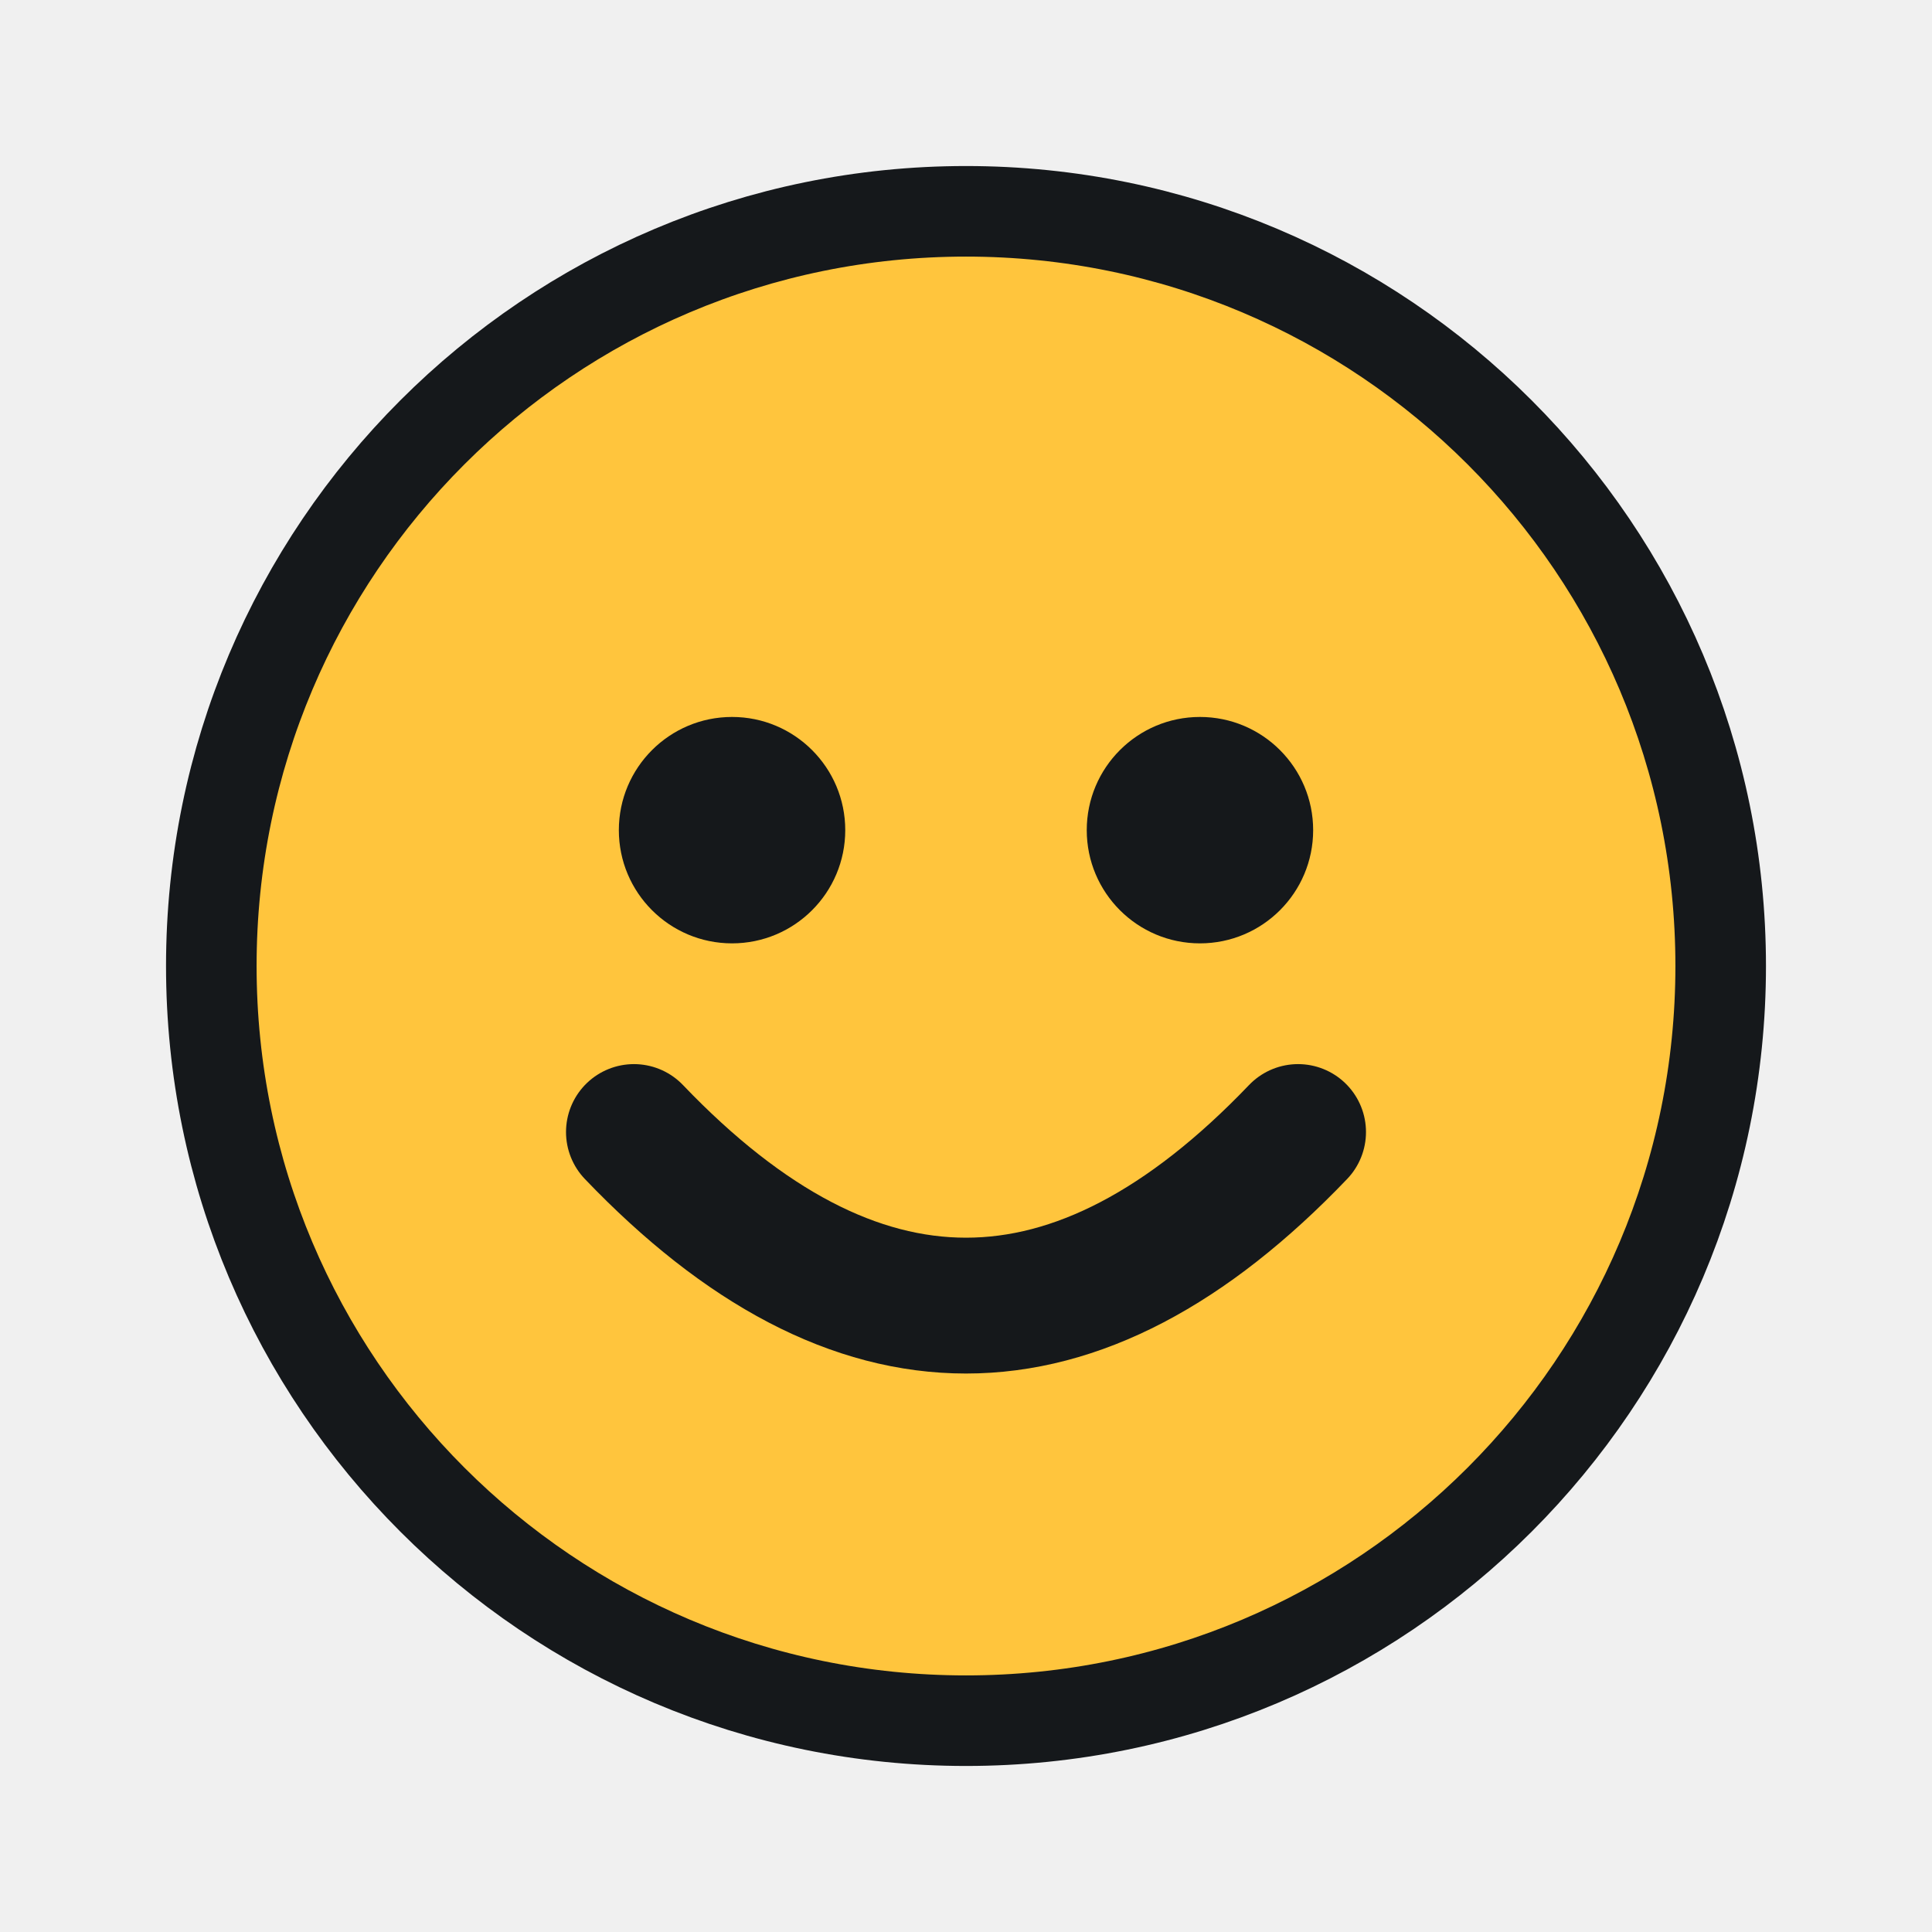
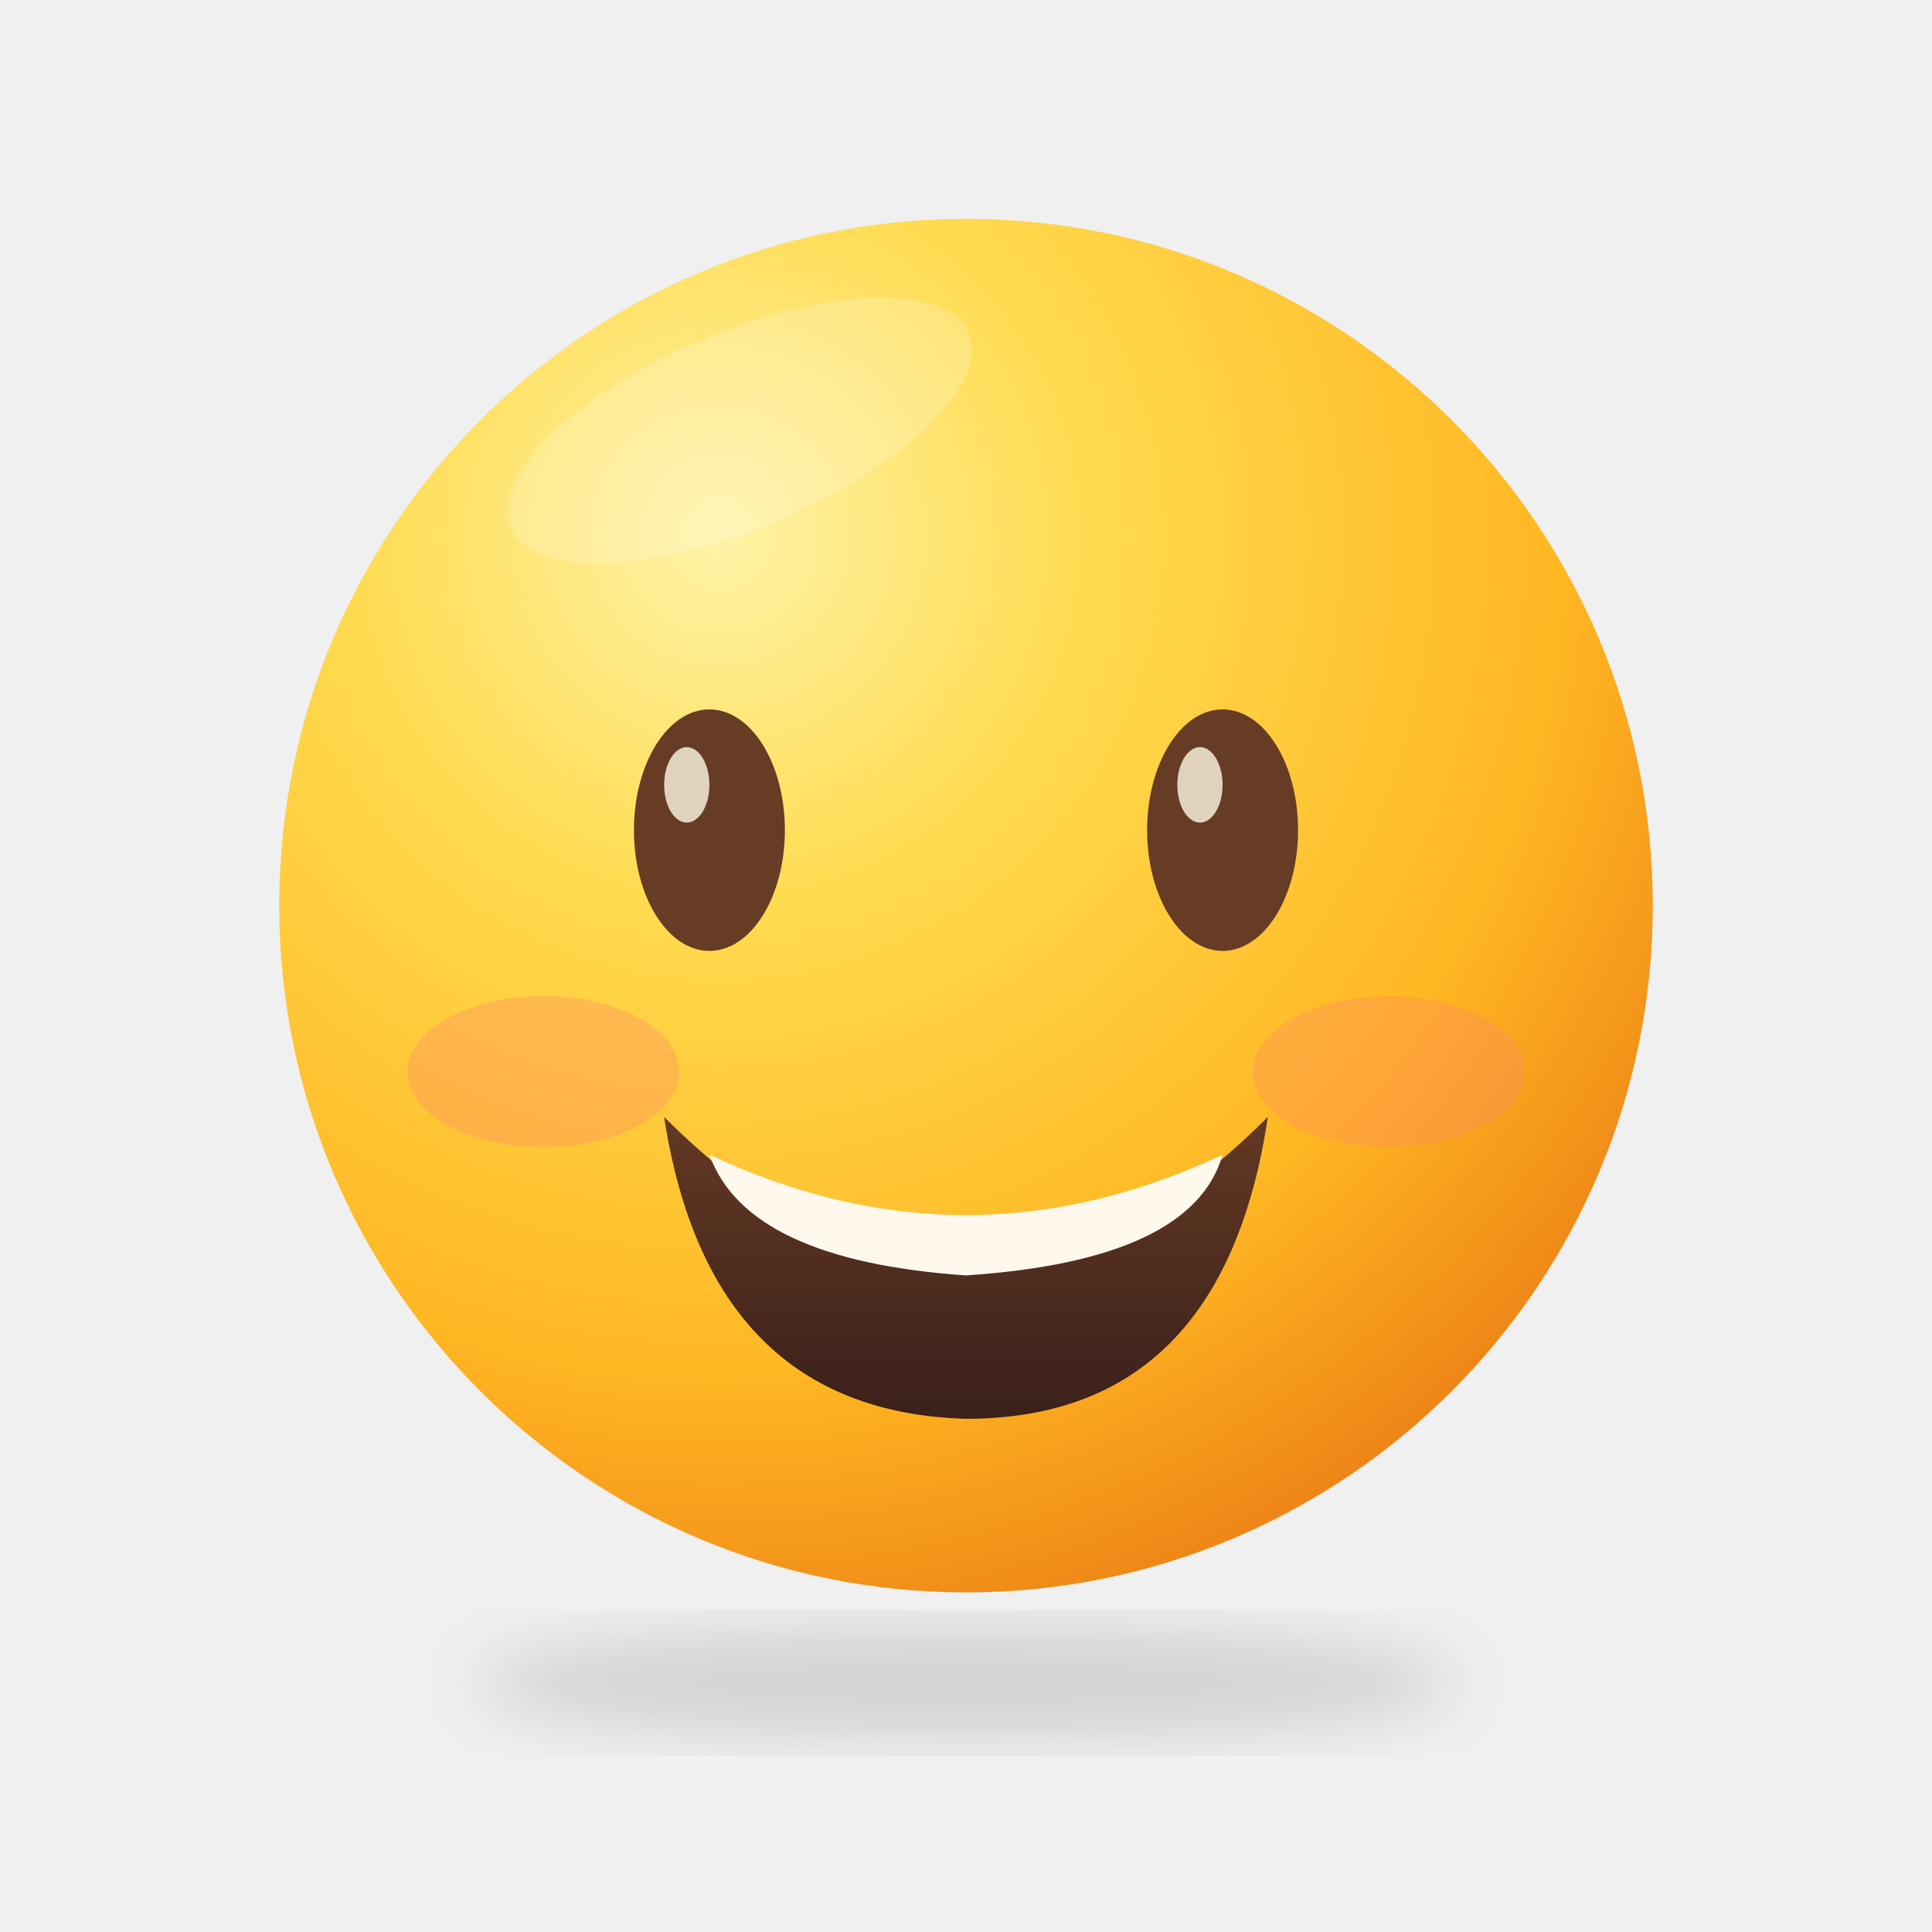
<svg xmlns="http://www.w3.org/2000/svg" viewBox="0 0 256 256">
-   <circle cx="128" cy="128" r="100" fill="#FFC53D" stroke="#15181B" stroke-width="12" />
-   <circle cx="97" cy="110" r="15" fill="#15181B" />
-   <circle cx="159" cy="110" r="15" fill="#15181B" />
-   <path d="M84 150q44 46 88 0" fill="none" stroke="#15181B" stroke-width="18" stroke-linecap="round" />
+   <defs>
+     <radialGradient id="gold" cx=".32" cy=".23" r=".84">
+       <stop stop-color="#fff3a8" />
+       <stop offset=".32" stop-color="#ffdb50" />
+       <stop offset=".73" stop-color="#ffb722" />
+       <stop offset="1" stop-color="#ed8216" />
+     </radialGradient>
+     <radialGradient id="pink" cx=".32" cy=".2" r=".9">
+       <stop stop-color="#ffb4bf" />
+       <stop offset=".3" stop-color="#ff6b85" />
+       <stop offset=".72" stop-color="#ef315b" />
+       <stop offset="1" stop-color="#b91a49" />
+     </radialGradient>
+     <linearGradient id="mouth" x2="0" y2="1">
+       <stop stop-color="#633923" />
+       <stop offset="1" stop-color="#3b201b" />
+     </linearGradient>
+     <linearGradient id="blue" x2=".8" y2="1">
+       <stop stop-color="#b5f5ff" />
+       <stop offset=".46" stop-color="#57caff" />
+       <stop offset="1" stop-color="#2584ef" />
+     </linearGradient>
+     <linearGradient id="flame" x2=".6" y2="1">
+       <stop stop-color="#ffc85b" />
+       <stop offset=".45" stop-color="#ff8b3e" />
+       <stop offset="1" stop-color="#f34743" />
+     </linearGradient>
+     <linearGradient id="hand" x2=".9" y2="1">
+       <stop stop-color="#ffe7b4" />
+       <stop offset=".5" stop-color="#ffc776" />
+       <stop offset="1" stop-color="#e89542" />
+     </linearGradient>
+     <filter id="soft">
+       <feGaussianBlur stdDeviation="4" />
+     </filter>
+   </defs>
+   <ellipse cx="128" cy="223" rx="65" ry="8" fill="#1a1020" opacity=".13" filter="url(#soft)" />
+   <circle cx="128" cy="120" r="91" fill="url(#gold)" />
+   <ellipse cx="98" cy="57" rx="33" ry="13" fill="white" opacity=".19" transform="rotate(-23 98 57)" />
+   <ellipse cx="72" cy="142" rx="18" ry="10" fill="#ff8a65" opacity=".34" />
+   <ellipse cx="184" cy="142" rx="18" ry="10" fill="#ff8a65" opacity=".34" />
+   <ellipse cx="94" cy="110" rx="10" ry="16" fill="#663c24" />
+   <ellipse cx="91" cy="104" rx="3" ry="5" fill="#fff9e4" opacity=".8" />
+   <ellipse cx="162" cy="110" rx="10" ry="16" fill="#663c24" />
+   <ellipse cx="159" cy="104" rx="3" ry="5" fill="#fff9e4" opacity=".8" />
+   <path d="M88 148 Q128 188 168 148 Q162 188 128 188 Q94 187 88 148" fill="url(#mouth)" />
+   <path d="M94 153 Q128 169 162 153 Q158 167 128 169 Q99 167 94 153" fill="#fff8ed" />
</svg>
